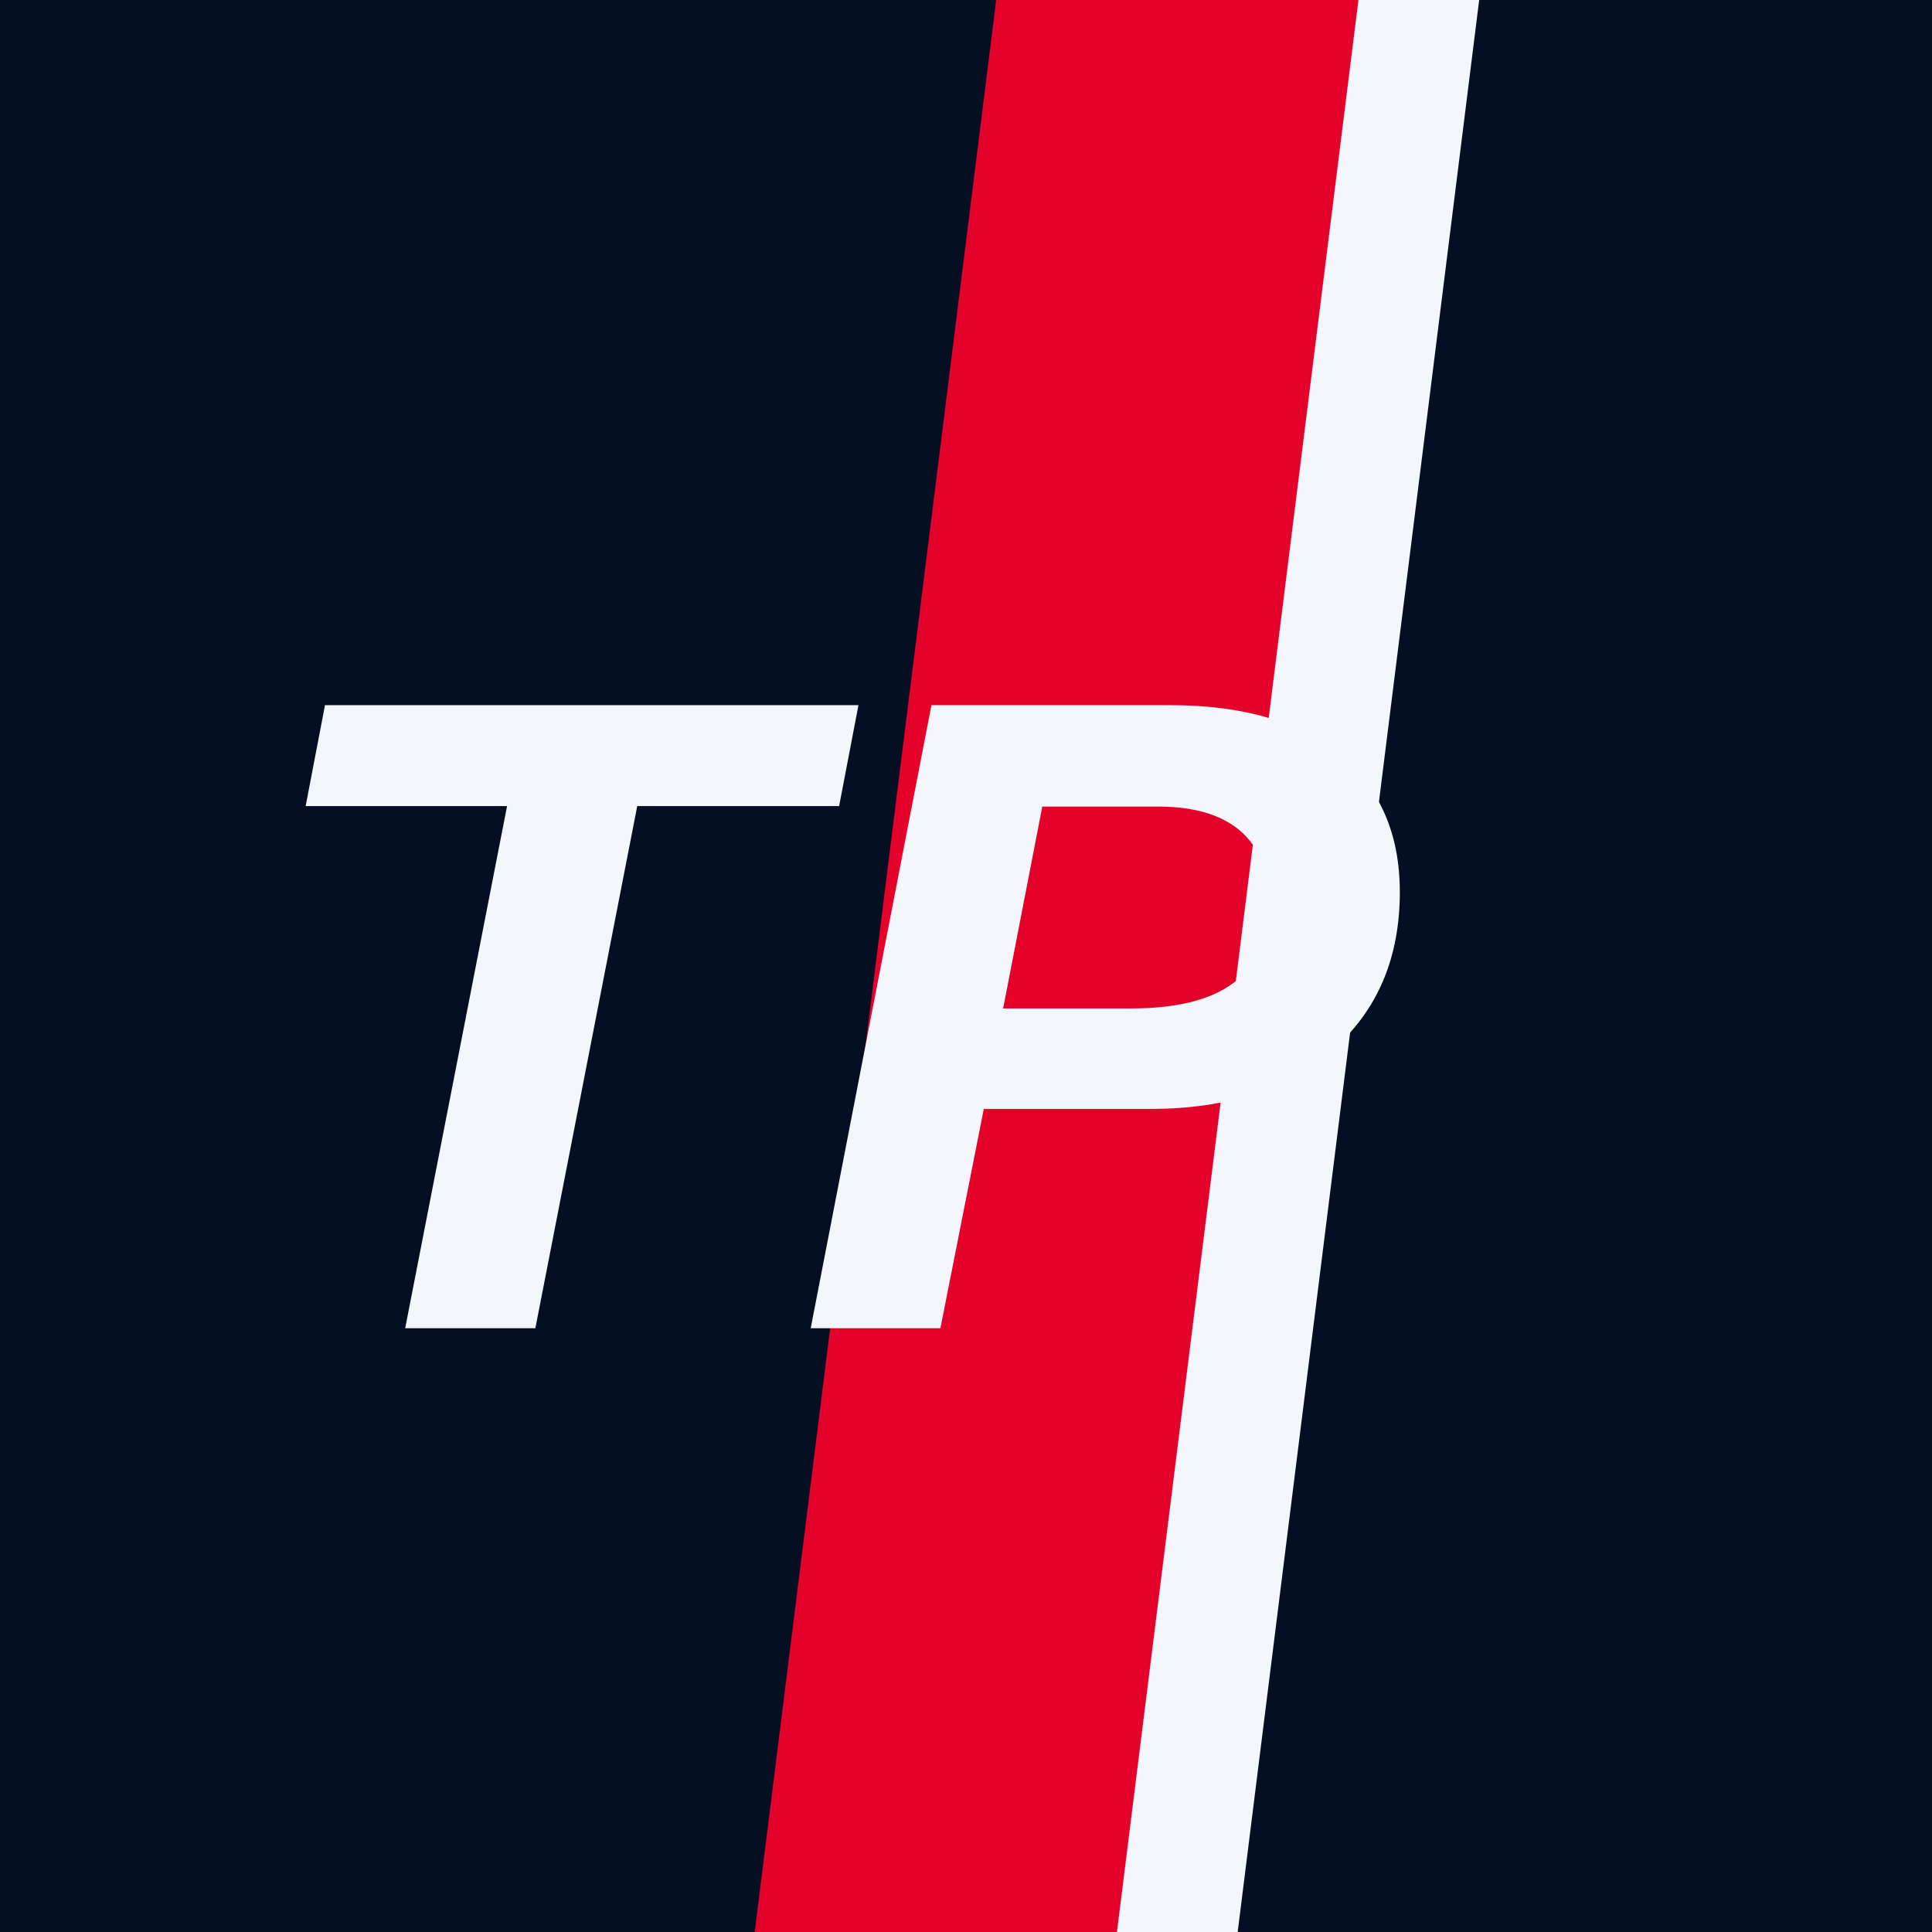
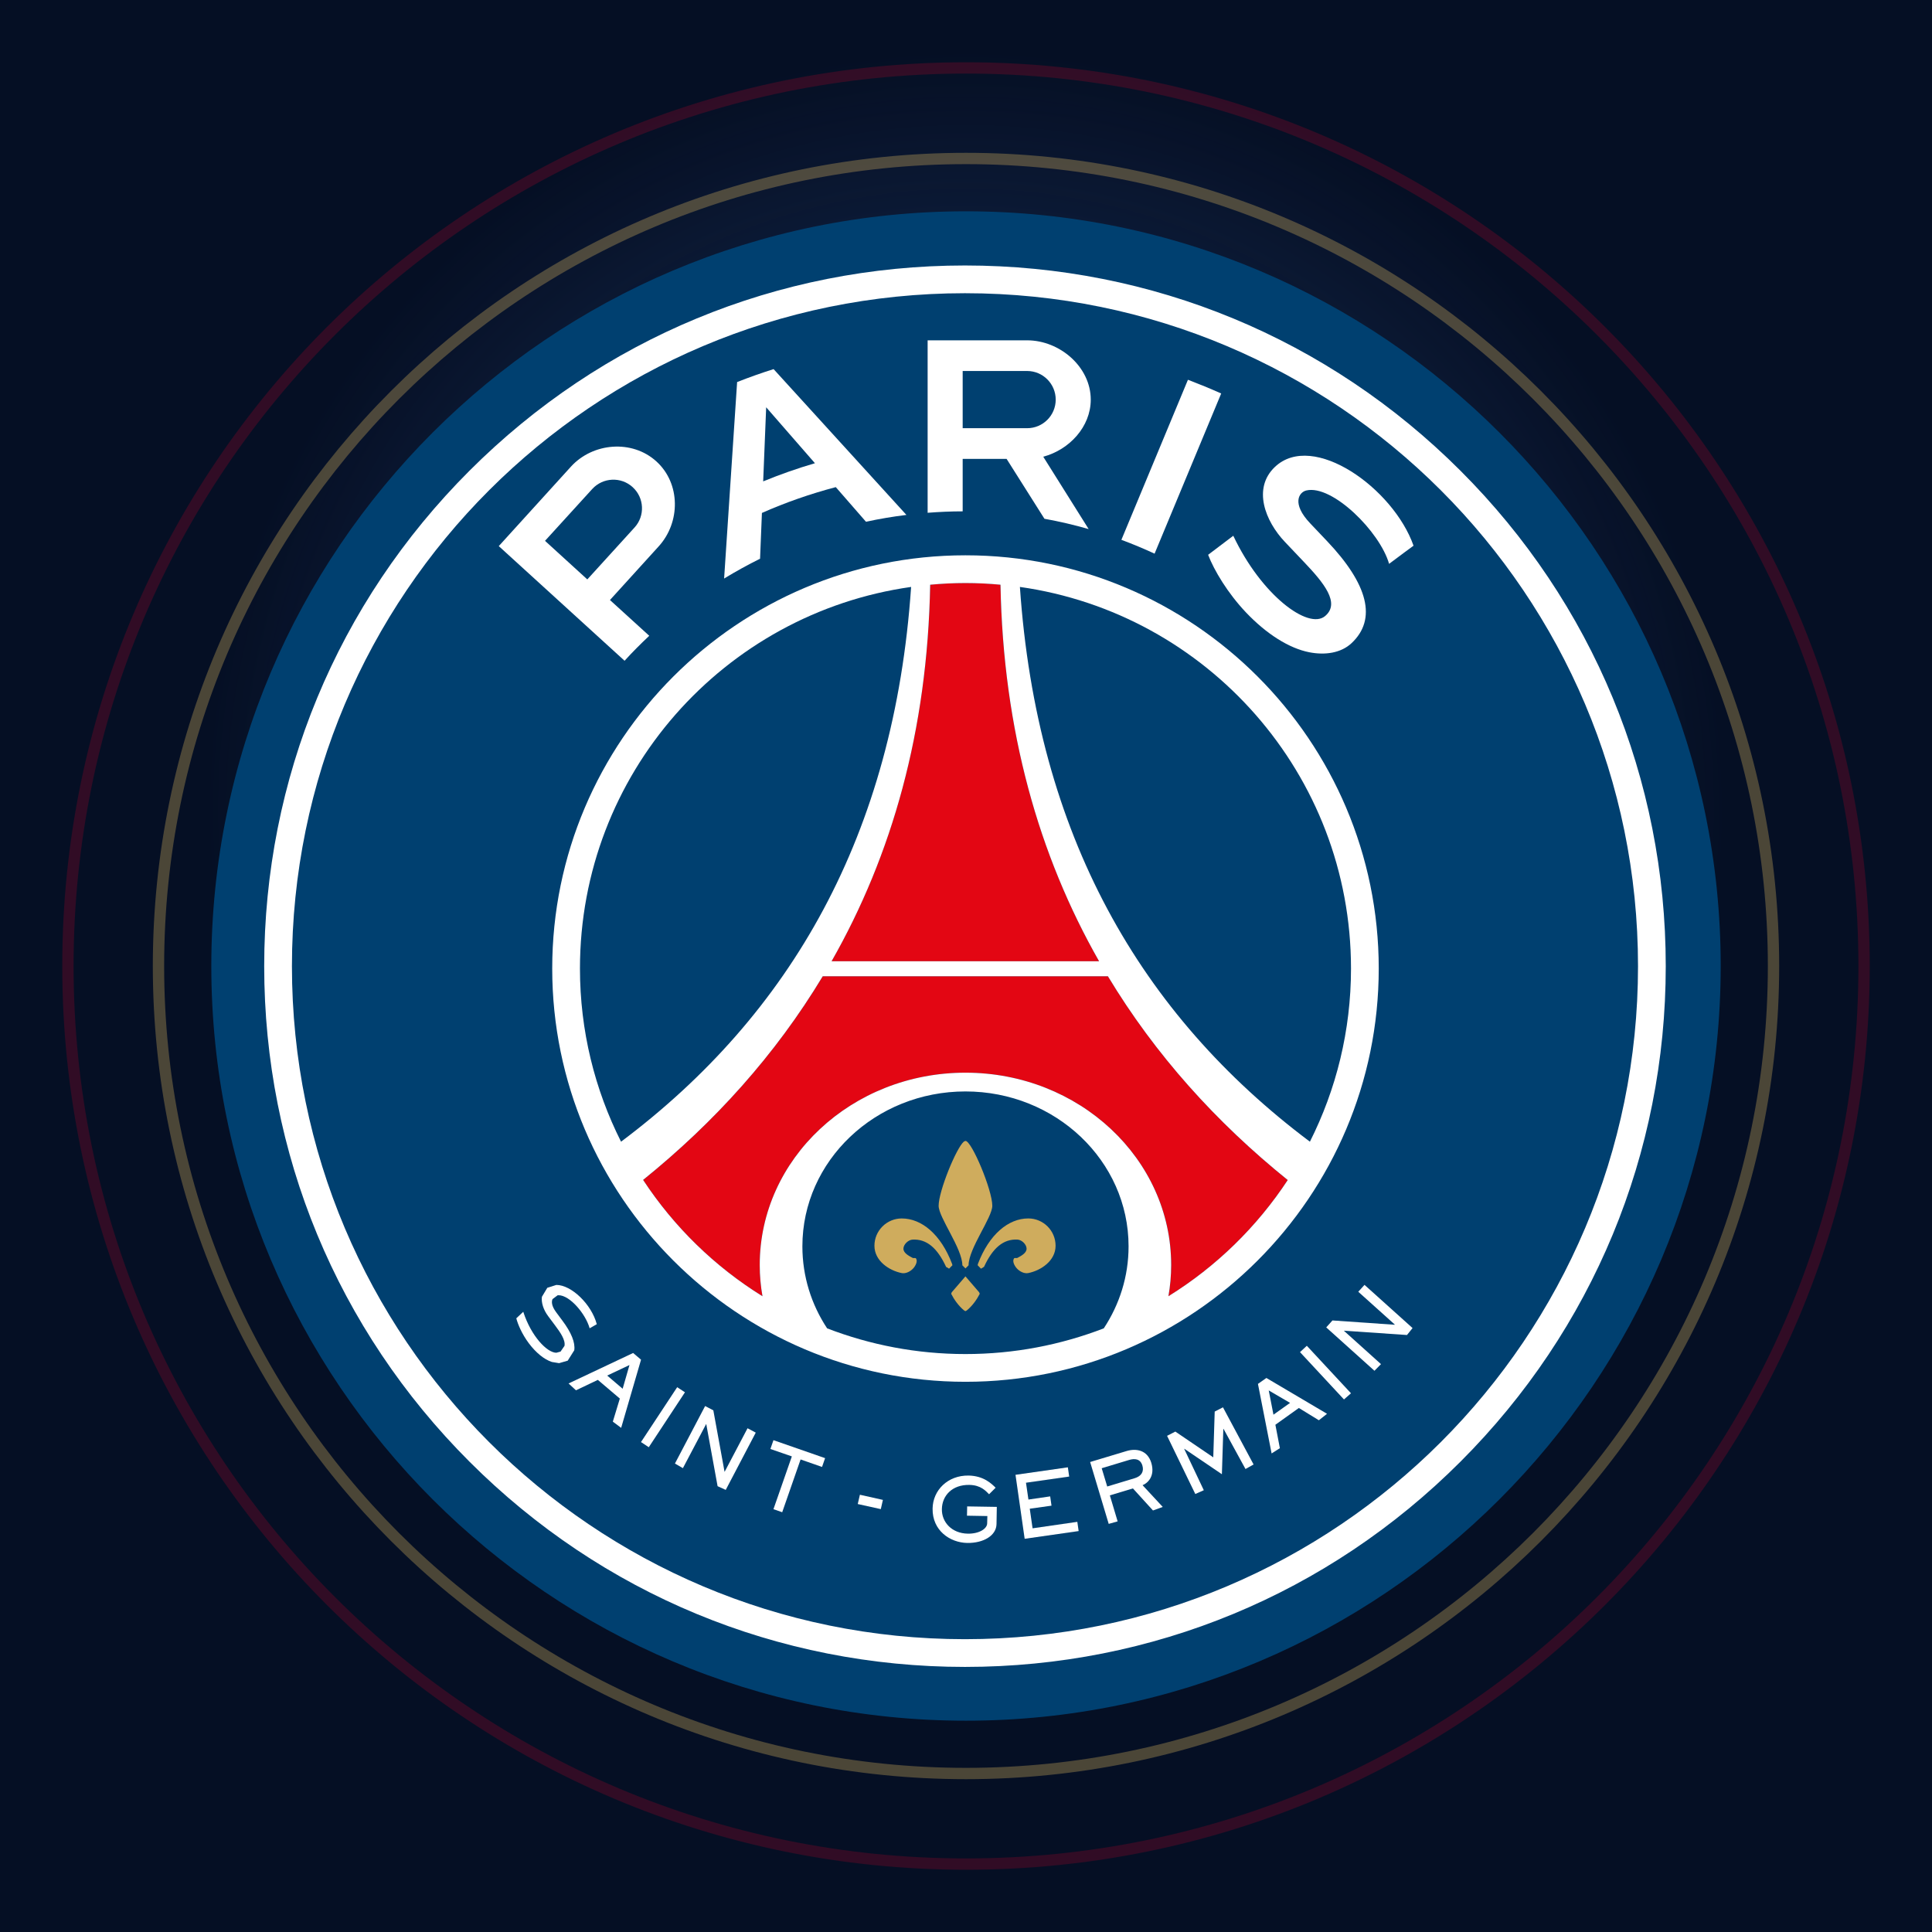
- <svg xmlns="http://www.w3.org/2000/svg" viewBox="0 0 64 64">
-   <rect width="64" height="64" fill="#050F24" />
-   <path d="M34 -8 L48 -8 L38 72 L24 72 Z" fill="#E4022B" />
-   <path d="M46 -8 L50 -8 L40 72 L36 72 Z" fill="#F3F6FA" />
-   <text x="8" y="44" font-family="Arial Black, Arial, sans-serif" font-size="30" font-weight="900" font-style="italic" fill="#F3F6FA">TP</text>
+ <svg xmlns="http://www.w3.org/2000/svg" viewBox="0 0 512 512">
+   <defs>
+     <radialGradient id="lueur" cx="50%" cy="42%" r="60%">
+       <stop offset="0%" stop-color="#3A66B0" stop-opacity="0.55" />
+       <stop offset="65%" stop-color="#3A66B0" stop-opacity="0" />
+     </radialGradient>
+     <style>
+       .cls-1 { fill: #cfac5d; }
+       .cls-2 { fill: #004070; }
+       .cls-3 { fill: #fff; }
+       .cls-4 { fill: #e30613; }
+     </style>
+   </defs>
+   <rect width="512" height="512" fill="#050F24" />
+   <rect width="512" height="512" fill="url(#lueur)" />
+   <circle cx="256" cy="256" r="214" fill="none" stroke="#CFAC5D" stroke-opacity="0.35" stroke-width="3" />
+   <circle cx="256" cy="256" r="238" fill="none" stroke="#E4022B" stroke-opacity="0.2" stroke-width="3" />
+   <g transform="translate(56,56) scale(0.051905)">
+     <path id="path620" class="cls-2" d="M3853.23,0C1728.42,0,0,1728.65,0,3853.07s1728.42,3853.38,3853.23,3853.38,3853.23-1728.65,3853.23-3853.38S5978.04,0,3853.23,0" />
+     <path id="path622" class="cls-3" d="M3847.96,276.55c-955.81,0-1854.12,372.22-2529.77,1047.84C642.24,2000,270.01,2898.58,270.01,3854.05s372.23,1854.36,1048.18,2529.97c675.64,675.92,1573.96,1047.84,2529.77,1047.84s1854.12-371.91,2529.77-1047.84c675.95-675.62,1048.18-1574.2,1048.18-2529.97s-372.23-1854.05-1048.18-2529.67c-675.65-675.62-1573.96-1047.83-2529.77-1047.83M3847.96,418.16c1897.86,0,3436.34,1538.42,3436.34,3435.9s-1538.48,3436.2-3436.34,3436.2S411.63,5751.84,411.63,3854.05,1950.1,418.16,3847.96,418.16" />
+     <g id="g5817">
+       <path id="path624" class="cls-3" d="M4816.01,1747.95l340.12-817.84c-55.97-25.08-112.25-48.02-169.75-70.04l-339.81,817.23c57.5,21.41,114.09,44.96,169.45,70.65" />
+       <path id="path626" class="cls-3" d="M3836.22,815.27h329.11c80.44,0,145.9,65.45,145.9,146.2s-65.45,145.89-145.9,145.89h-329.11v-292.08h0ZM3836.22,1531.87v-267.92h224.2l193.3,305.85c76.77,13.76,152.01,31.5,225.72,52.61l-231.84-369.46c133.05-35.48,242.55-152.62,242.55-291.47,0-166.99-158.13-302.79-324.82-302.79h-508.03v880.54c59.03-4.59,118.37-7.34,178.62-7.34h.31,0Z" />
+       <path id="path628" class="cls-3" d="M1703.79,1682.44l241.02-264.56c54.44-59.64,147.12-63.92,206.46-9.48,59.64,54.14,63.92,146.81,9.48,206.14l-241.02,264.86-215.94-196.97ZM2235.99,2167.21l-200.64-182.59,248.36-273.43c112.56-123.26,112.56-321.45-11.01-434-123.26-112.55-323.91-96.95-436.46,26.3l-368.56,405.86,642.31,585.39c40.07-44.35,82.58-86.55,126.01-127.54" />
+       <path id="path630" class="cls-3" d="M5590.69,1425.28c132.44-31.2,375.9,210.73,422.7,374.66,38.54-29.36,124.79-92.67,124.79-92.67-103.07-293-512.93-586-707.45-402.5-115.62,109.19-50.16,277.1,50.77,383.23l97.88,103.07c99.71,104.91,186.88,209.51,106.75,275.88-85.33,70.65-324.52-106.44-468.27-410.45l-128.46,97.26c30.59,79.83,100.02,195.74,193,293.92,105.52,111.02,220.52,183.51,323.6,203.69,81.05,15.9,161.49,3.67,214.71-45.57,132.74-123.26,84.42-302.48-124.18-522.08l-86.25-90.84c-96.04-101.24-56.89-158.74-19.57-167.6" />
+       <path id="path632" class="cls-3" d="M2817.64,1378.85l15.29-378.33,248.97,285.66c-90.23,26.3-178.32,57.5-264.26,92.67M2870.86,805.7c-63.01,19.88-125.1,41.9-186.27,66.06l-66.37,1003.18c59.64-36.4,120.81-70.04,183.52-101.24l9.48-233.67c120.81-53.52,247.13-97.57,377.13-131.82l154.15,176.78c67.9-14.68,136.72-26.3,206.46-34.87l-678.09-744.43Z" />
+     </g>
+     <path id="path634" class="cls-2" d="M3850.47,4493.67c-459.71,0-832.86,354.17-832.86,790.92,0,153.84,46.49,297.28,126.63,418.71,219.3,84.41,457.26,131.21,706.23,131.21s486.93-46.79,706.23-131.21c80.14-121.42,126.32-264.86,126.32-418.71,0-436.75-372.54-790.92-832.55-790.92" />
+     <g id="g5845">
+       <path id="path636" class="cls-4" d="M4577.87,3905.65h-1455.89c-241.32,400.35-552.99,745.66-917.27,1039.88,157.52,239.48,365.5,442.56,609.58,593.96-9.18-51.99-14.07-105.21-14.07-159.65,0-542.27,470.11-981.77,1050.32-981.77s1050.32,439.5,1050.32,981.77c0,54.44-4.89,107.66-14.07,159.65,243.46-151.09,451.76-354.17,608.97-593.34-364.59-294.23-676.26-639.83-917.89-1040.49" />
+       <path id="path638" class="cls-4" d="M4532.75,3828.88c-307.7-539.82-489.68-1177.21-503.45-1922.56-58.73-5.2-118.37-8.56-178.93-8.56s-120.81,3.36-180.15,8.56c-13.46,745.35-195.75,1382.74-503.45,1922.56h1365.97Z" />
+     </g>
+     <path id="path640" class="cls-3" d="M4128.41,1917.79c955.51,135.18,1690.49,955.77,1690.49,1948.25,0,318.08-75.85,618.12-209.82,884.21-867.11-650.84-1394.11-1567.78-1480.67-2832.46M4886.64,5539.33c9.18-51.69,14.07-104.91,14.07-159.35,0-542.27-470.11-982.08-1050.32-982.08s-1050.32,439.81-1050.32,982.08c0,54.44,4.89,107.66,14.07,159.35-243.77-151.09-452.06-354.17-609.58-593.96,364.28-293.92,675.95-639.22,917.27-1039.88h1455.89c241.63,400.97,553.3,746.27,918.19,1040.49-157.52,239.48-365.5,442.26-609.27,593.34M4556.61,5703.27c-219.3,84.41-457.26,131.21-706.23,131.21s-486.93-46.79-706.23-131.21c-80.14-121.42-126.32-264.86-126.32-418.71,0-436.75,372.84-790.92,832.55-790.92s832.86,354.17,832.86,790.92c0,153.84-46.49,297.28-126.63,418.71M1882.17,3866.04c0-992.78,734.98-1813.37,1690.79-1948.25-86.56,1264.99-613.56,2181.92-1480.97,2832.46-133.97-265.78-209.82-566.12-209.82-884.21M3850.38,1897.91c60.56,0,120.2,3.06,178.93,8.56,13.76,745.35,195.75,1382.43,503.45,1922.56h-1365.97c308-540.13,489.99-1177.21,503.45-1922.56,59.34-5.51,119.59-8.56,180.15-8.56M3850.38,1756.3c-1163.49,0-2109.82,946.6-2109.82,2109.74s946.33,2110.05,2109.82,2110.05,2110.13-946.6,2110.13-2110.05-946.64-2109.74-2110.13-2109.74" />
+     <g id="g5839">
+       <path id="path642" class="cls-1" d="M3920.39,5519.15l-70.04-81.36-70.04,81.36-2.75,7.65c13.76,27.83,37.62,62.09,66.37,85.33l6.42,3.36,6.42-3.36c29.06-23.24,52.61-57.5,66.68-85.33l-3.06-7.65" />
+       <path id="path644" class="cls-1" d="M3987.5,5077.38c0-80.44-105.22-331.23-137.03-331.23l-7.95,3.36c-38.23,31.2-129.07,252.94-129.07,327.87,0,59.95,121.12,218.07,121.12,304.01h0l15.9,15.9,15.9-15.9v-.61c.61-85.94,121.12-243.45,121.12-303.4" />
+       <path id="path646" class="cls-1" d="M3782.08,5373.96c-56.89-149.87-154.77-231.83-256.92-231.83-76.77,0-139.47,62.39-139.47,139.47s74.99,126.65,139.47,139.47c20.89,4.15,44.88-8.55,59.03-24.47,11.47-12.91,23.16-35.17,14.07-49.85-3.17-5.12-12.42-.55-17.74-3.36-19.5-10.31-46.83-24.74-46.8-46.79.03-21.99,24.84-45.37,46.8-46.49,72.97-3.71,126.63,44.04,170.36,137.94v.61l.31.61,15.6,9.18,17.13-17.43-1.84-7.03" />
+       <path id="path648" class="cls-1" d="M4171.08,5142.07c-101.85,0-200.03,81.97-256.92,231.83l-1.53,7.03,17.13,17.74,15.29-9.48.31-.61.31-.31c43.43-94.2,97.33-142.03,170.36-138.24,21.89,1.13,46.45,24.57,46.49,46.49.03,21.99-27.05,36.51-46.49,46.79-5.41,2.86-14.83-1.84-18.05,3.36-9.15,14.79,2.78,37.2,14.38,50.16,14.11,15.78,37.97,28.32,58.72,24.16,64.47-12.9,139.47-62.39,139.47-139.47s-62.4-139.47-139.47-139.47" />
+     </g>
+     <g id="g5824">
+       <path id="path650" class="cls-3" d="M2135.03,5890.48l-113.78,53.83,78.91,67.29s34.87-121.12,34.87-121.12ZM2092.51,6211.31l-42.51-31.81,35.79-117.75-112.25-95.42-111.64,53.22-37.93-34.87,329.72-155.68,40.37,34.26-101.55,348.05h0Z" />
+       <path id="path652" class="cls-3" d="M2418.31,6029.7l-184.74,280.46-39.76-26.3,184.74-280.16,39.76,26Z" />
+       <path id="path654" class="cls-3" d="M2563.17,6121.88l57.2,313.19.61.31,116.84-222.05,41.9,22.33-153.24,292.39-41.6-18.96-57.81-316.86-.61-.31-118.67,225.1-40.68-23.55,154.15-293.61,41.9,22.02h0Z" />
+       <path id="path656" class="cls-3" d="M3133.78,6365.92l-15.6,44.96-109.5-38.23-93.9,269.45-44.66-15.6,93.9-269.45-109.5-37.93,15.6-44.96s263.65,91.75,263.65,91.75Z" />
+       <path id="path658" class="cls-3" d="M3859.13,6612.34l151.4,2.45-1.53,87.47c-.92,59.33-66.68,97.87-149.57,96.65-87.78-1.53-178.62-63.31-176.79-175.25,1.22-94.2,77.69-170.36,183.52-168.83,78.61,1.22,119.29,43.43,138.25,62.09l-33.34,33.34c-16.21-15.9-41.29-46.79-100.93-47.71-87.48-1.53-139.17,54.75-140.08,123.87-1.22,64.84,48.94,123.56,132.44,125.09,57.2.92,98.49-24.77,98.79-52.91l.92-37.01-103.99-1.84.92-47.41h0Z" />
+       <path id="path660" class="cls-3" d="M4373.25,6412.81l6.73,47.1-220.53,31.5,12.54,85.94,111.03-16.21,6.73,47.41-111.03,15.6,14.38,100.01,228.48-33.03,6.73,47.1-275.58,39.45-46.8-326.65,267.32-38.23h0Z" />
+       <path id="path662" class="cls-3" d="M4546.06,6417.45l28.14,93.28,140.7-42.51c33.95-10.4,48.02-33.95,38.84-64.53-10.71-35.78-40.68-36.4-66.98-28.75,0,0-140.7,42.51-140.7,42.51ZM4672.99,6329.68c50.77-15.29,106.75-3.98,126.32,60.25,20.49,68.51-18.96,103.99-44.66,114.08l103.07,111.02-49.86,18.05-102.46-112.55-117.76,35.48,39.76,132.74-45.57,12.85-94.82-315.94,185.96-55.97Z" />
+       <path id="path664" class="cls-3" d="M5398.86,6020.19l24.16,123.87,84.72-60.25-108.89-63.62ZM5696.46,6139.47l-41.6,33.03-102.16-62.7-119.9,85.64,22.94,119.59-42.21,26.91-69.74-355.09,43.13-30.28,309.53,182.9Z" />
+       <path id="path666" class="cls-3" d="M5593.36,5792.21l225.42,242.54-35.79,31.5-224.5-241.62s34.87-32.42,34.87-32.42Z" />
+       <path id="path668" class="cls-3" d="M5724.23,5662.9l317.79,22.02.61-.92-186.57-167.6,31.81-35.17,245.3,220.52-28.44,35.48-321.15-22.02-.61.61,189.02,170.05-33.34,33.95-246.22-221.43,31.81-35.48h0Z" />
+       <path id="path670" class="cls-3" d="M5165.21,6106.41l-42.21,21.72-7.34,233.67-193.61-131.51-42.21,21.72,144.06,296.98,43.43-19.27-100.02-211.04.61-.61,191.77,129.99,7.34-231.53.92-.31,112.25,205.22,41.29-23.24-156.29-291.78h0Z" />
+       <path id="path672" class="cls-3" d="M1967.78,5680.97c-26.92-100.62-129.07-199.41-206.15-199.41l-46.18,14.68-27.53,45.88c-3.98,29.36,7.65,66.67,32.12,99.09l35.17,47.1c27.22,36.4,53.53,74.32,48.02,104.29l-20.19,29.36-21.41,5.81c-47.71,0-128.46-85.03-168.22-207.06l-.61-2.14-34.87,32.73-.61.61v.61c7.95,30.58,28.75,79.83,63.62,126.62,36.7,48.94,78.61,82.88,117.76,95.73l37.01,6.12,44.04-12.85,33.34-52.91c5.81-38.84-14.68-90.53-61.48-152.62l-30.89-41.6c-24.77-33.34-23.86-54.75-18.66-66.98l26-19.57,5.2-.31c56.89,0,137.03,94.2,157.82,166.99l.61,1.84,1.53-.92,33.64-19.27,1.22-.61-.31-1.22h0Z" />
+       <path id="path674" class="cls-3" d="M3418.23,6626.2l-117.76-26,11.01-47.41,117.45,26.3-10.7,47.1Z" />
+     </g>
+   </g>
</svg>
